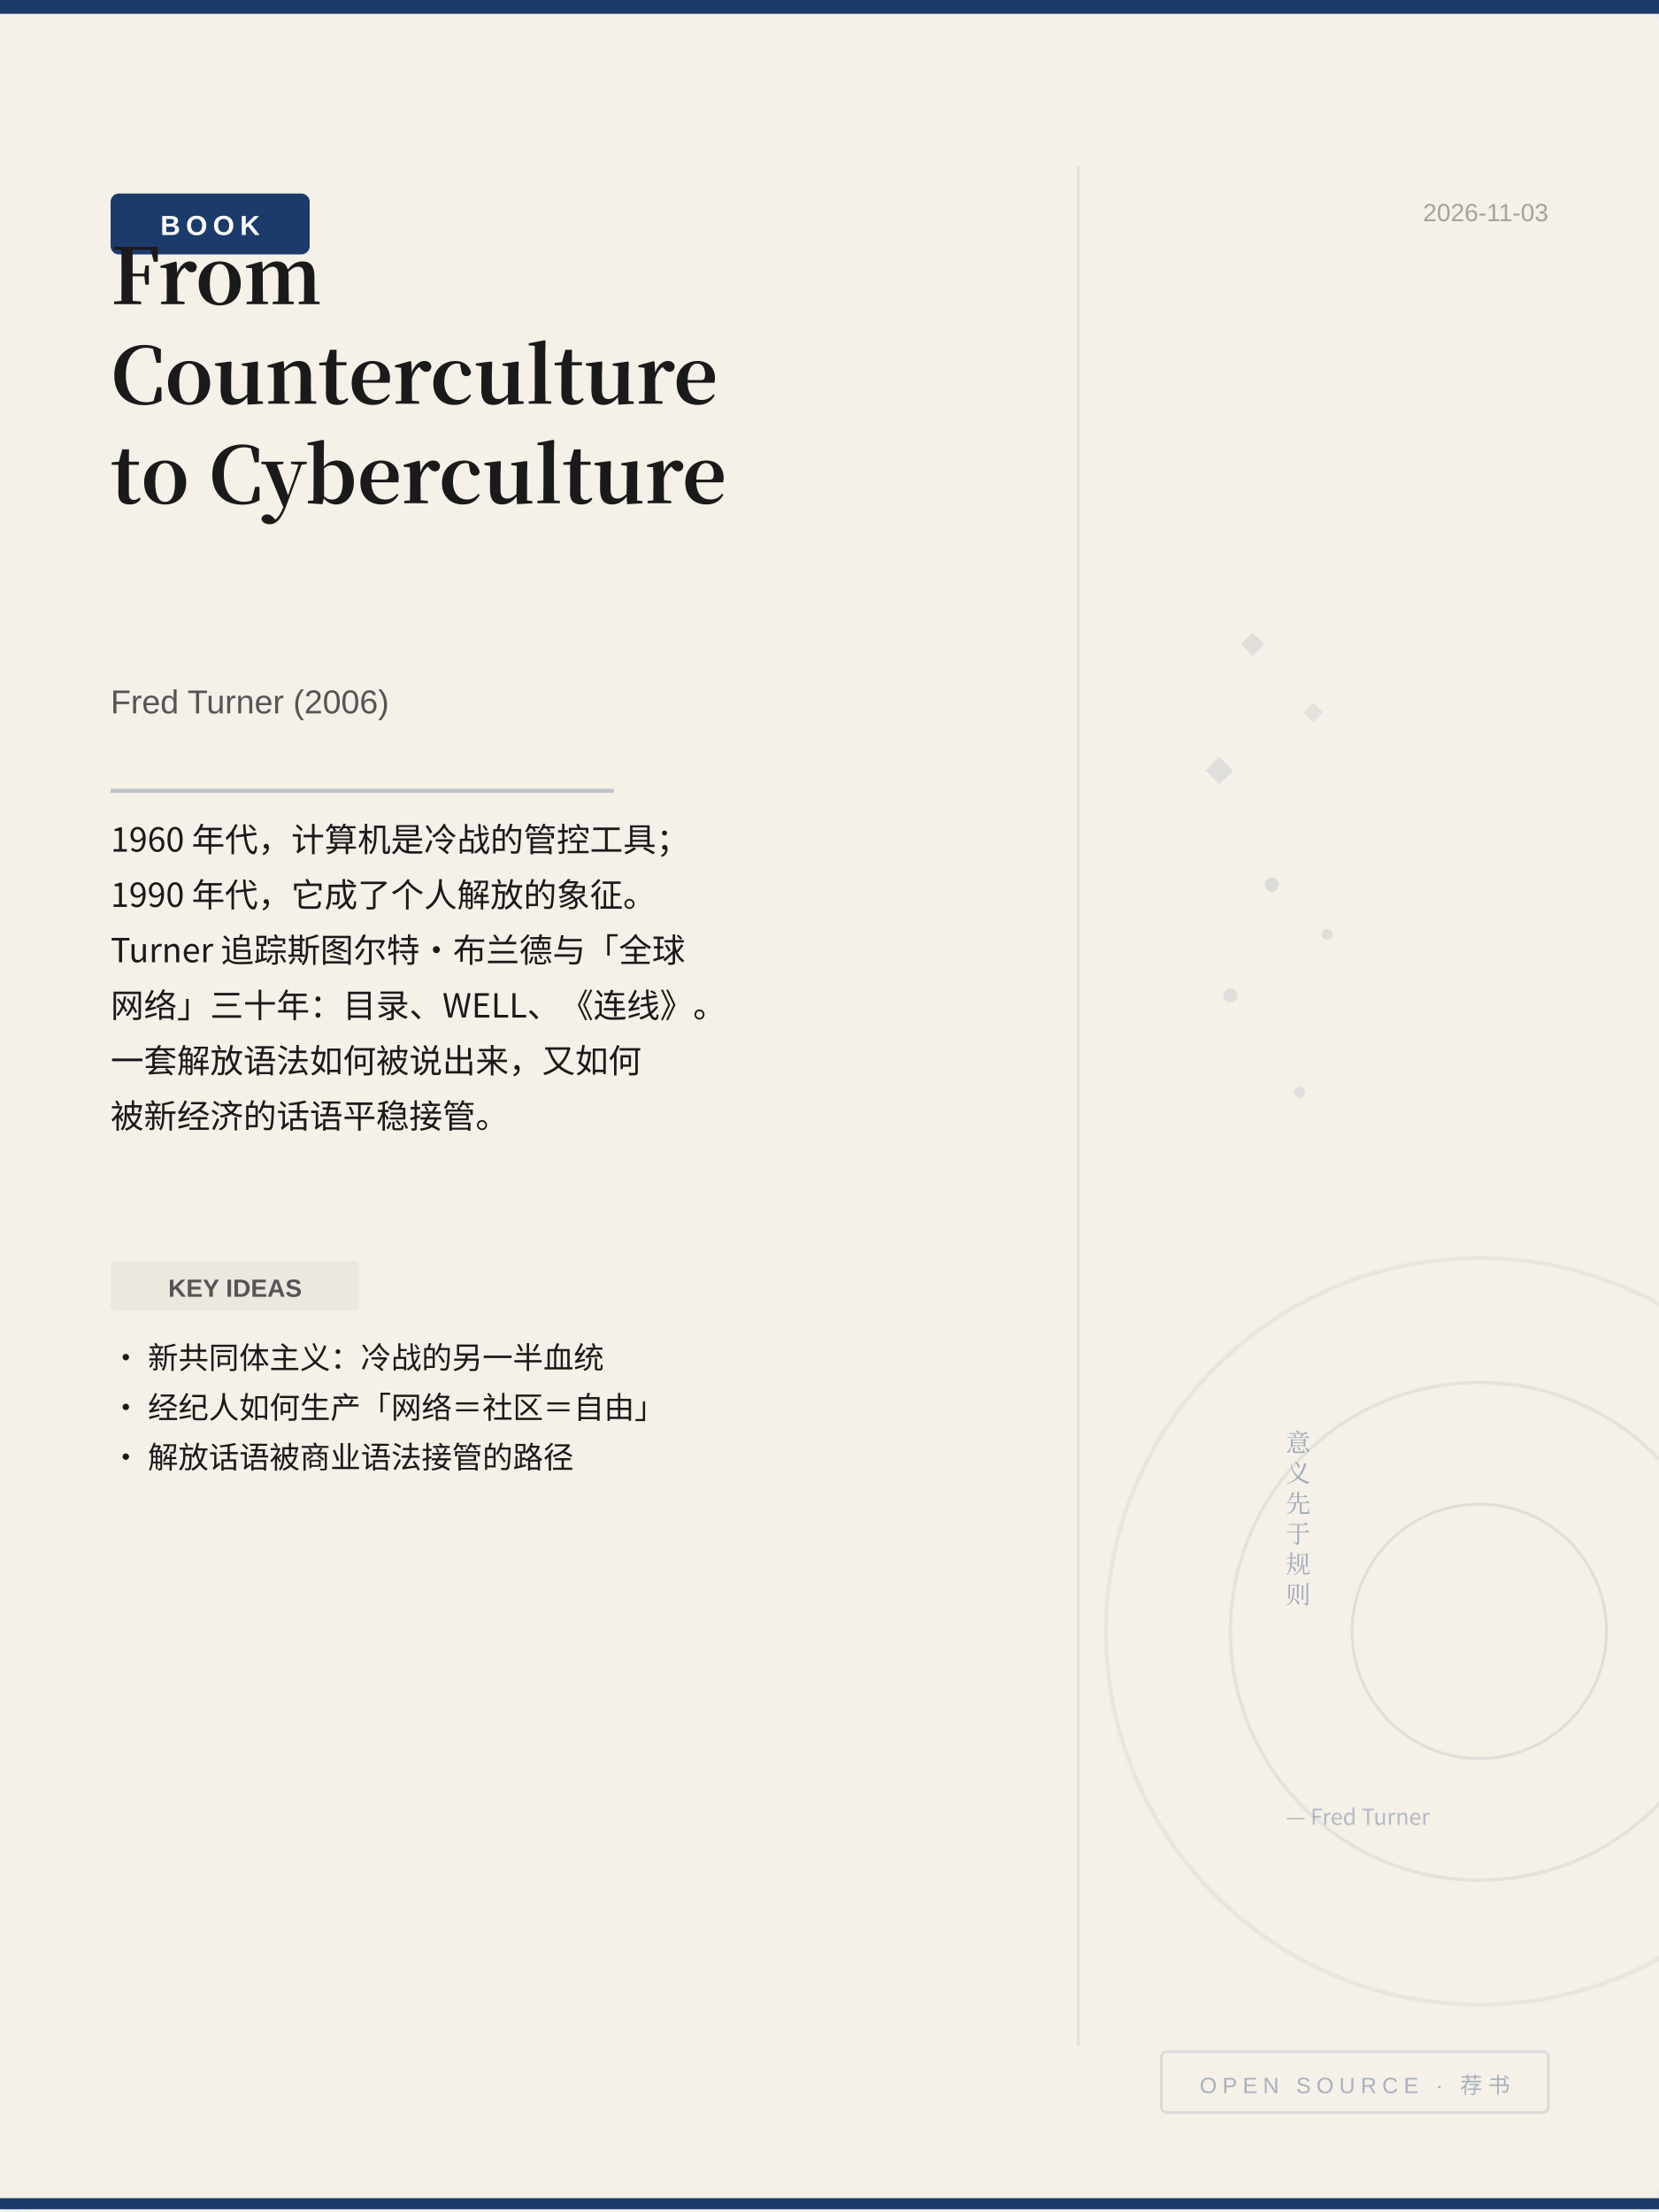
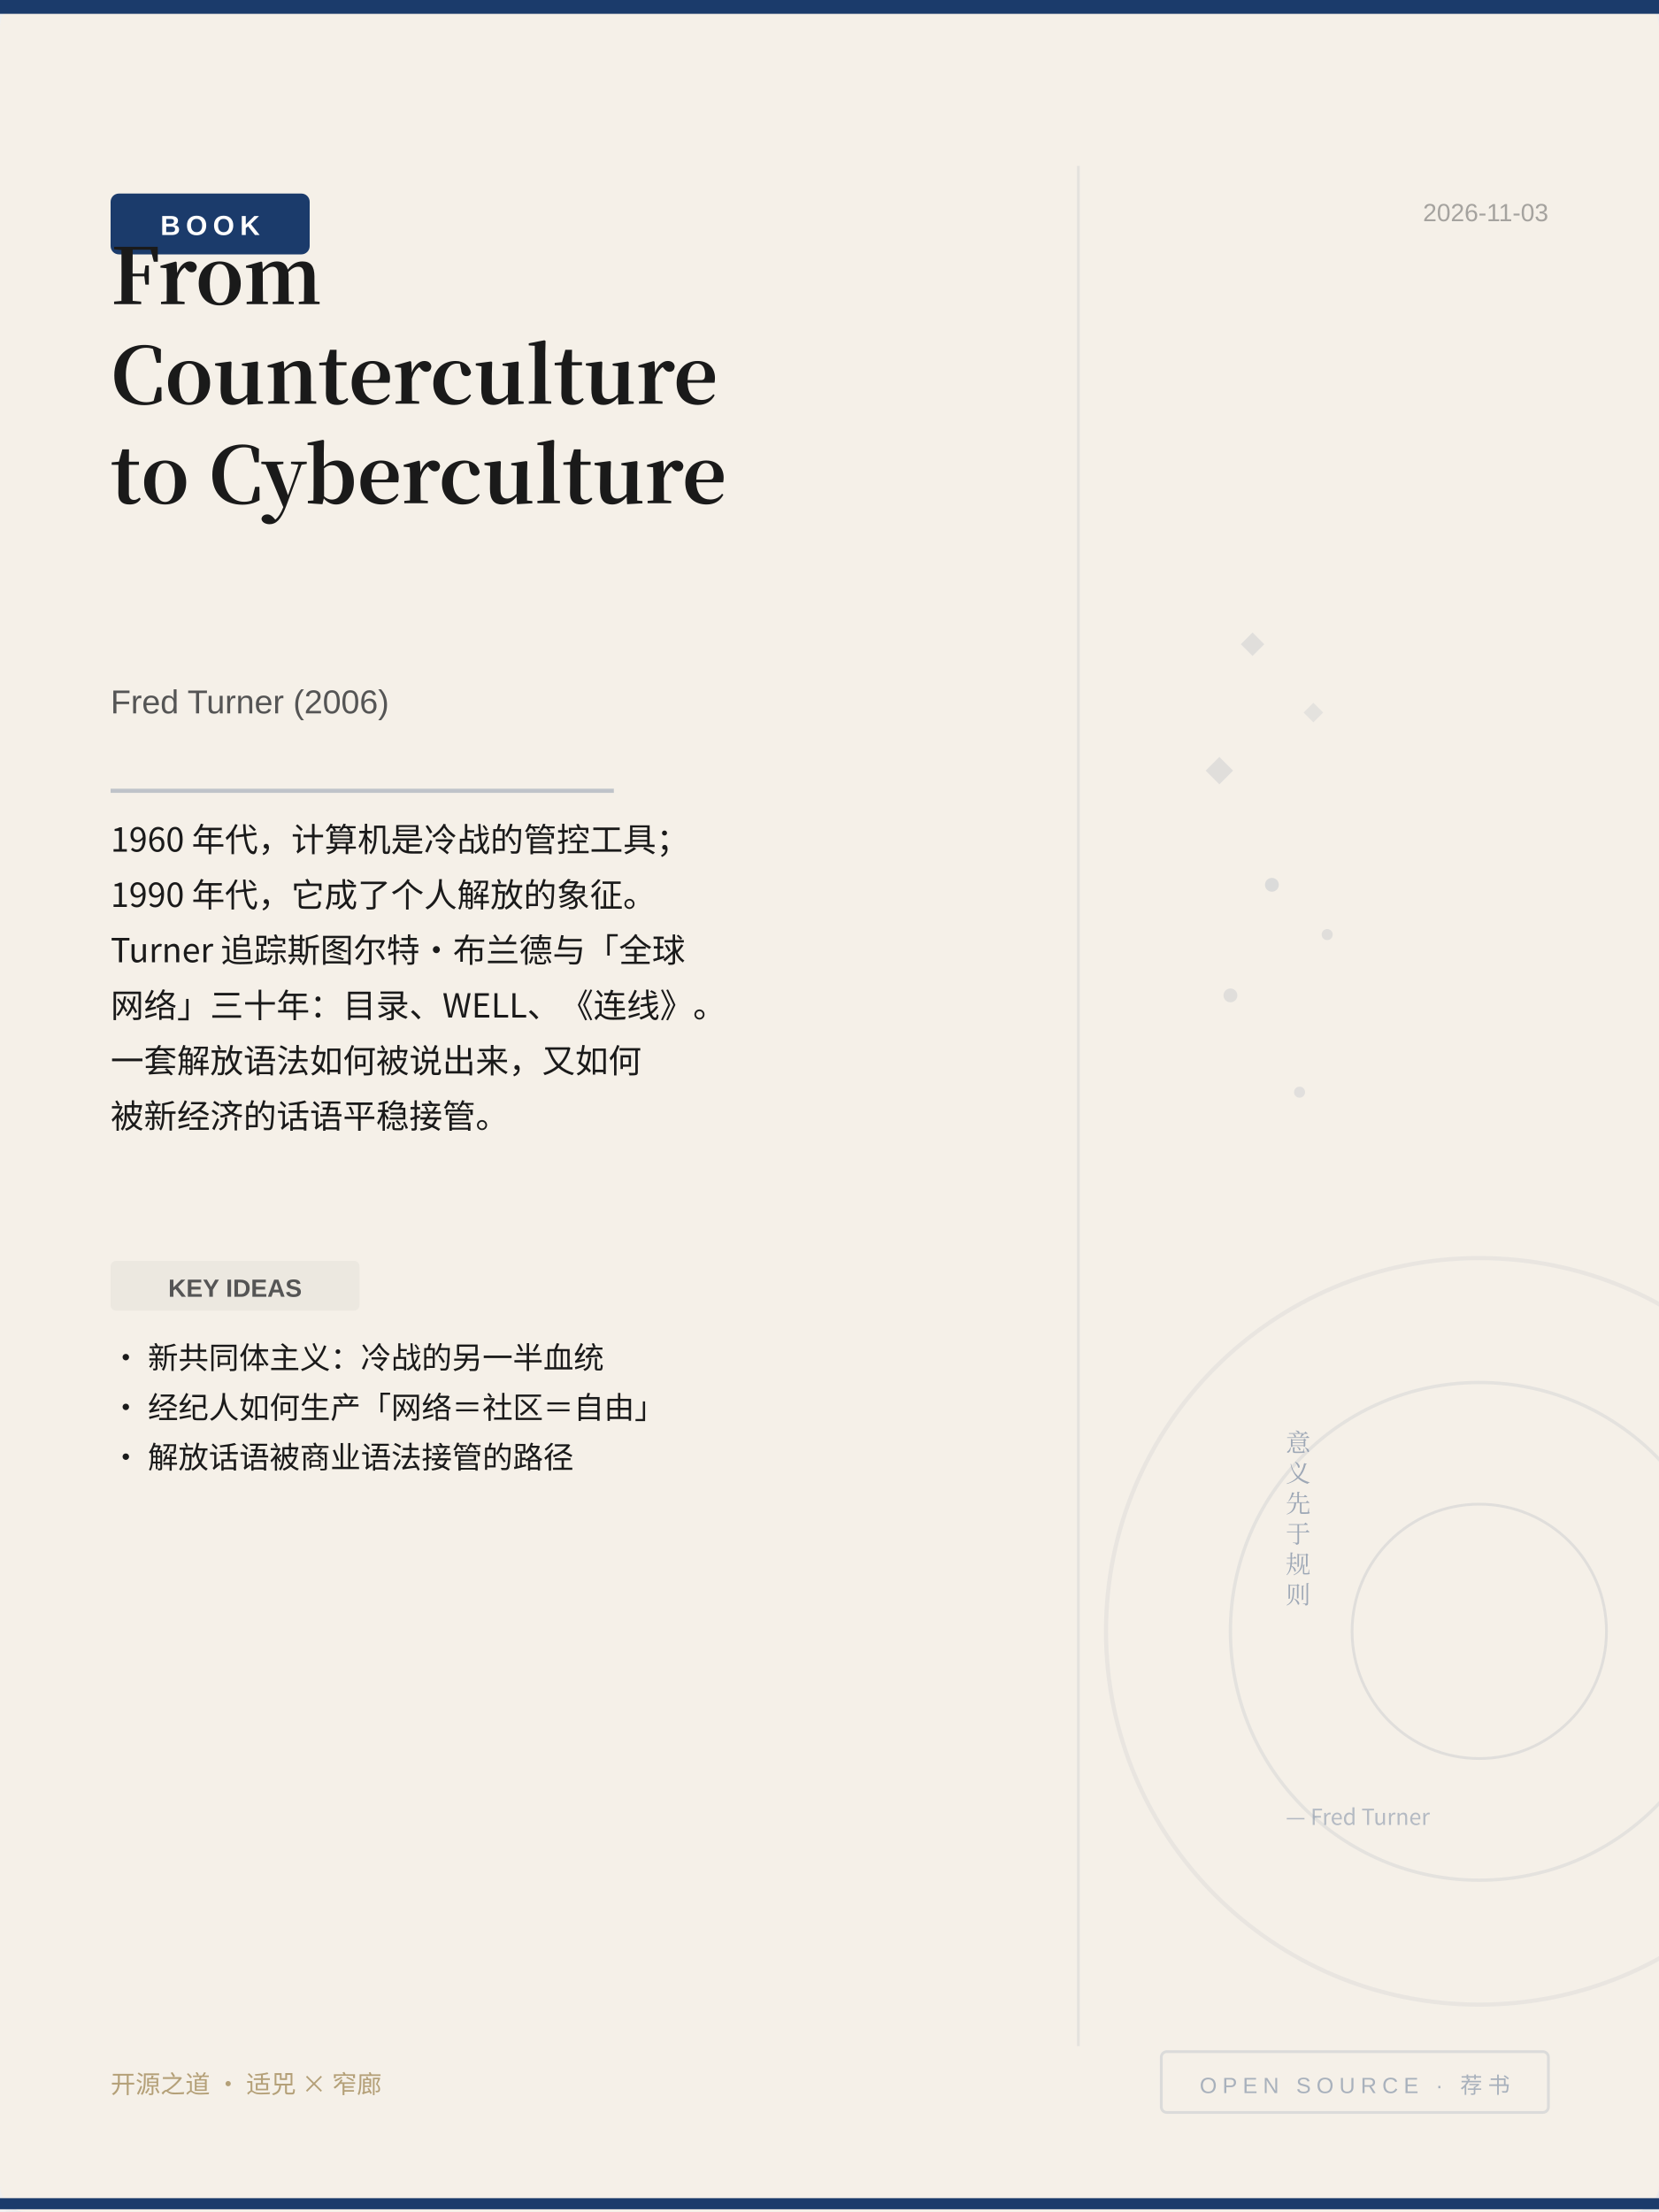
<svg xmlns="http://www.w3.org/2000/svg" viewBox="0 0 600 800" width="600" height="800">
  <defs>
    <filter id="s" x="-5%" y="-5%" width="110%" height="110%">
      <feDropShadow dx="2" dy="4" stdDeviation="6" flood-color="#1A1A1A" flood-opacity="0.06" />
    </filter>
  </defs>
  <rect width="600" height="800" rx="10" fill="#F5F0E8" filter="url(#s)" />
  <rect x="0" y="0" width="600" height="5" fill="#1B3B6B" />
  <rect x="0" y="795" width="600" height="4" fill="#1B3B6B" />
  <line x1="390" y1="60" x2="390" y2="740" stroke="#1B3B6B" stroke-width="1" opacity="0.08" />
  <circle cx="535" cy="590" r="135" fill="none" stroke="#1B3B6B" stroke-width="1.5" opacity="0.06" />
  <circle cx="535" cy="590" r="90" fill="none" stroke="#1B3B6B" stroke-width="1.2" opacity="0.08" />
  <circle cx="535" cy="590" r="46" fill="none" stroke="#1B3B6B" stroke-width="1" opacity="0.10" />
  <rect x="450" y="230" width="6" height="6" fill="#1B3B6B" opacity="0.10" transform="rotate(45, 453, 233)" />
  <rect x="473" y="255" width="5" height="5" fill="#1B3B6B" opacity="0.08" transform="rotate(45, 475, 257)" />
  <rect x="438" y="275" width="7" height="7" fill="#1B3B6B" opacity="0.10" transform="rotate(45, 441, 278)" />
  <circle cx="460" cy="320" r="2.5" fill="#1B3B6B" opacity="0.12" />
  <circle cx="480" cy="338" r="2" fill="#1B3B6B" opacity="0.10" />
  <circle cx="445" cy="360" r="2.5" fill="#1B3B6B" opacity="0.10" />
  <circle cx="470" cy="395" r="2" fill="#1B3B6B" opacity="0.09" />
  <rect x="40" y="70" width="72" height="22" rx="3" fill="#1B3B6B" />
  <text x="76" y="85" text-anchor="middle" font-family="Helvetica Neue, SF Pro Text, Arial, sans-serif" font-size="10" font-weight="700" letter-spacing="2" fill="#FFFFFF">BOOK</text>
  <text x="560" y="80" text-anchor="end" font-family="Helvetica Neue, SF Pro Text, Arial, sans-serif" font-size="9" fill="#555555" opacity="0.5">2026-11-03</text>
  <text x="40" y="110" font-family="Georgia, Songti SC, Noto Serif CJK SC, serif" font-size="28" font-weight="900" fill="#1A1A1A">
    <tspan x="40" dy="0">From</tspan>
    <tspan x="40" dy="36">Counterculture</tspan>
    <tspan x="40" dy="36">to Cyberculture</tspan>
  </text>
  <text x="40" y="258" font-family="Helvetica Neue, SF Pro Text, Arial, sans-serif" font-size="12" fill="#555555">Fred Turner (2006)</text>
  <line x1="40" y1="286" x2="222" y2="286" stroke="#1B3B6B" stroke-width="1.5" opacity="0.25" />
  <text x="40" y="308" font-family="-apple-system, PingFang SC, Helvetica Neue, Noto Sans CJK SC, Microsoft YaHei, Arial, sans-serif" font-size="12" fill="#1A1A1A">
    <tspan x="40" dy="0">1960 年代，计算机是冷战的管控工具；</tspan>
    <tspan x="40" dy="20">1990 年代，它成了个人解放的象征。</tspan>
    <tspan x="40" dy="20">Turner 追踪斯图尔特·布兰德与「全球</tspan>
    <tspan x="40" dy="20">网络」三十年：目录、WELL、《连线》。</tspan>
    <tspan x="40" dy="20">一套解放语法如何被说出来，又如何</tspan>
    <tspan x="40" dy="20">被新经济的话语平稳接管。</tspan>
  </text>
  <rect x="40" y="456" width="90" height="18" rx="2" fill="#1A1A1A" opacity="0.04" />
  <text x="85" y="469" text-anchor="middle" font-family="Helvetica Neue, SF Pro Text, Arial, sans-serif" font-size="9" font-weight="700" fill="#555555">KEY IDEAS</text>
  <text x="40" y="495" font-family="-apple-system, PingFang SC, Helvetica Neue, Noto Sans CJK SC, Microsoft YaHei, Arial, sans-serif" font-size="11" fill="#1A1A1A">
    <tspan x="40" dy="0">• 新共同体主义：冷战的另一半血统</tspan>
    <tspan x="40" dy="18">• 经纪人如何生产「网络＝社区＝自由」</tspan>
    <tspan x="40" dy="18">• 解放话语被商业语法接管的路径</tspan>
  </text>
  <text x="465" y="525" font-family="Georgia, Songti SC, Noto Serif CJK SC, serif" font-size="9" fill="#1B3B6B" opacity="0.40">
    <tspan x="465" dy="0">意</tspan>
    <tspan x="465" dy="11">义</tspan>
    <tspan x="465" dy="11">先</tspan>
    <tspan x="465" dy="11">于</tspan>
    <tspan x="465" dy="11">规</tspan>
    <tspan x="465" dy="11">则</tspan>
  </text>
  <text x="465" y="660" font-family="-apple-system, PingFang SC, Helvetica Neue, Noto Sans CJK SC, Microsoft YaHei, Arial, sans-serif" font-size="8" fill="#1B3B6B" opacity="0.30">— Fred Turner</text>
  <rect x="420" y="742" width="140" height="22" rx="2" fill="none" stroke="#1B3B6B" stroke-width="1" opacity="0.12" />
  <text x="490" y="757" text-anchor="middle" font-family="Helvetica Neue, SF Pro Text, Arial, sans-serif" font-size="8" letter-spacing="2" fill="#1B3B6B" opacity="0.35">OPEN SOURCE · 荐书</text>
+   <text x="40" y="757" font-family="-apple-system, PingFang SC, Helvetica Neue, Noto Sans CJK SC, Microsoft YaHei, Arial, sans-serif" font-size="9" fill="#B4A078">开源之道 · 适兕 × 窄廊</text>
</svg>
